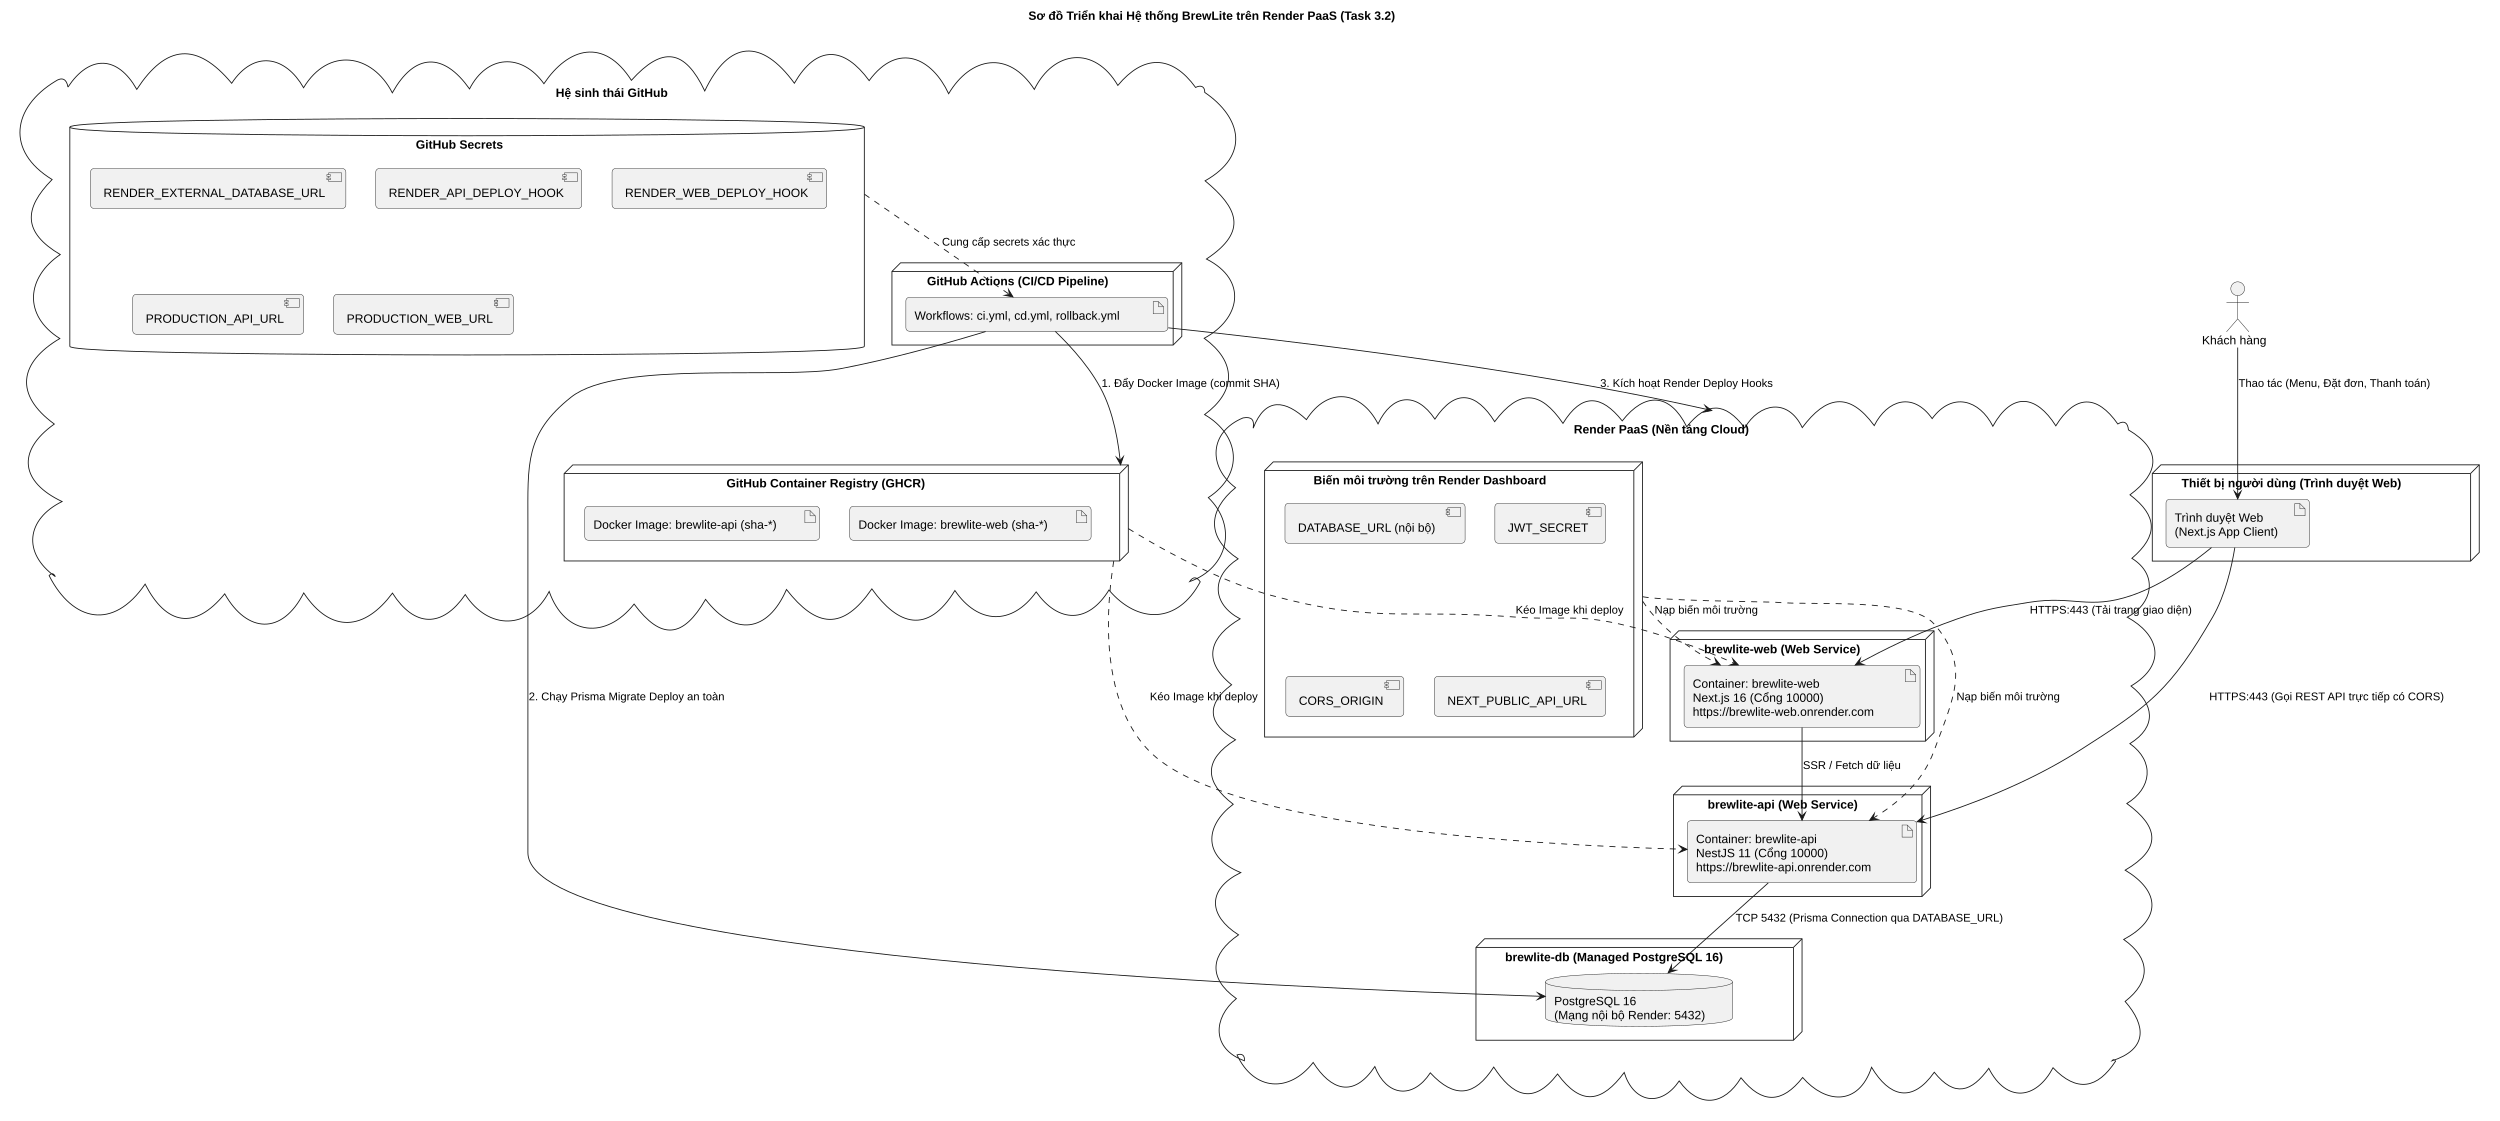
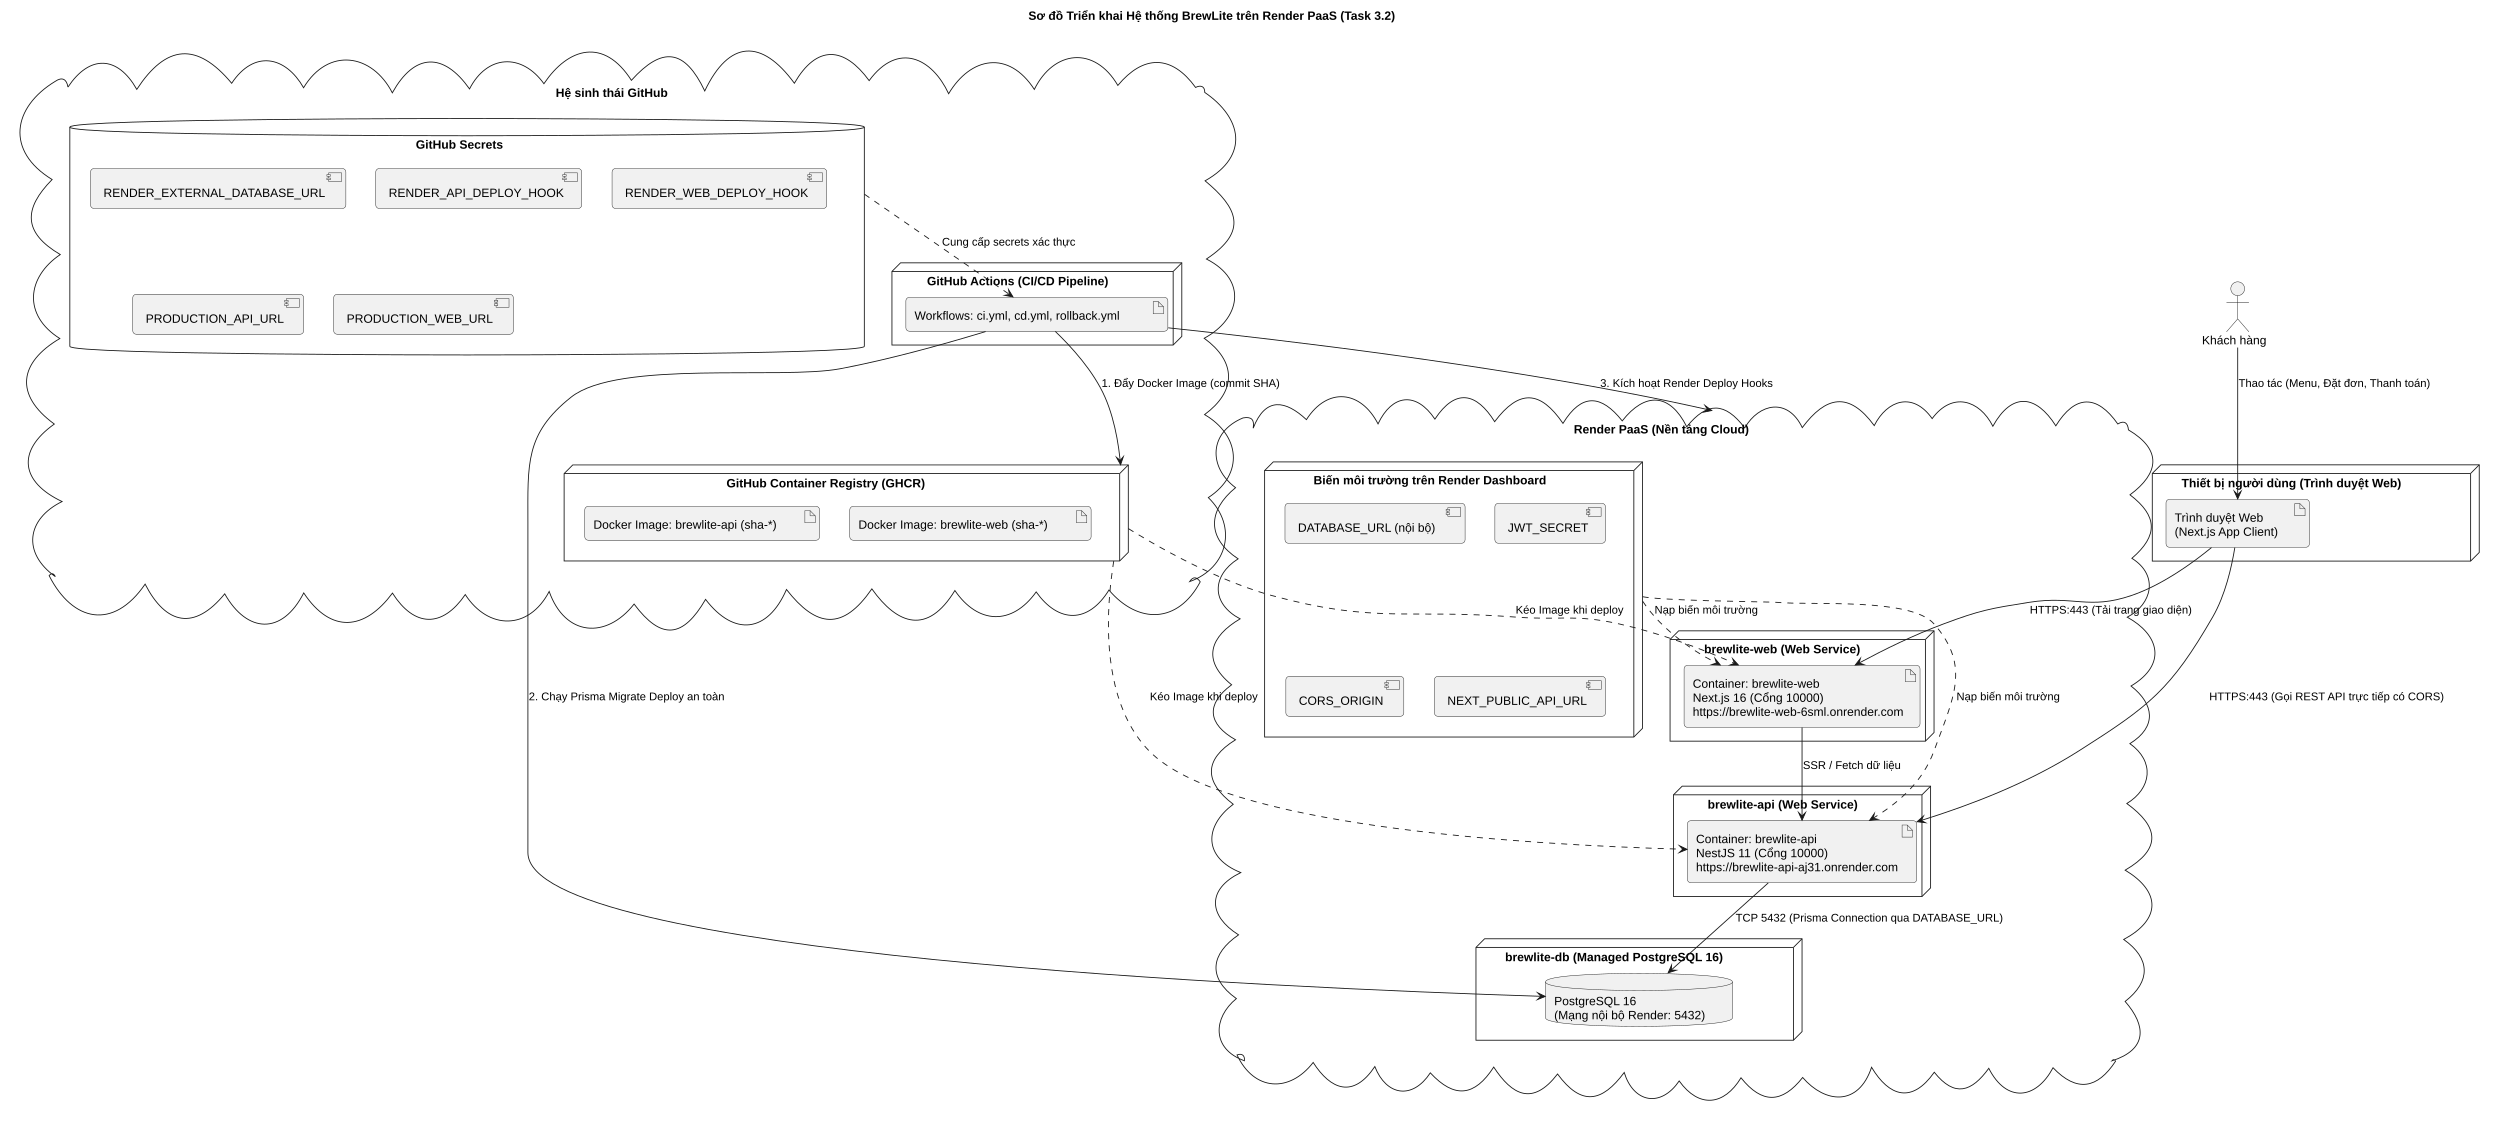
<svg xmlns="http://www.w3.org/2000/svg" version="1.1" data-diagram-type="DESCRIPTION" style="width:2898px;height:1299px;background:#FFFFFF;" width="2898px" height="1299px" viewBox="0 0 2898 1299" zoomAndPan="magnify" preserveAspectRatio="none" contentStyleType="text/css">
  <defs />
  <g font-family="sans-serif" lengthAdjust="spacing">
    <g class="title" data-source-line="6">
      <text x="1192.079" y="22.995" fill="#000" font-size="14" textLength="507.78" font-weight="700" font-family="'Arial'">Sơ đồ Triển khai Hệ thống BrewLite trên Render PaaS (Task 3.2)</text>
    </g>
    <g class="cluster" data-qualified-name="clientNode" id="ent0002" data-source-line="10">
      <polygon points="2494.938,548.812,2504.938,538.812,2873.938,538.812,2873.938,640.402,2863.938,650.402,2494.938,650.402,2494.938,548.812" fill="none" style="stroke:#181818;stroke-width:1;stroke-linejoin:miter;stroke-miterlimit:10;" />
      <line x1="2863.938" y1="548.812" x2="2873.938" y2="538.812" style="stroke:#181818;stroke-width:1;" />
      <line x1="2494.938" y1="548.812" x2="2863.938" y2="548.812" style="stroke:#181818;stroke-width:1;" />
      <line x1="2863.938" y1="548.812" x2="2863.938" y2="650.402" style="stroke:#181818;stroke-width:1;" />
      <text x="2528.858" y="564.807" fill="#000" font-size="14" textLength="303.16" font-weight="700" font-family="'Arial'">Thiết bị người dùng (Trình duyệt Web)</text>
    </g>
    <g class="cluster" data-qualified-name="githubCloud" id="ent0004" data-source-line="14">
      <path d="M78.762,100.977 C103.706,63.346 136.157,64.029 158.566,103.598 C192.555,51.655 228.129,48.128 268.564,96.531 C294.382,57.627 330.768,64.644 351.901,101.673 C380.65,54.198 431.378,62.072 454.778,107.59 C480.595,61.307 513.964,60.259 544.282,103.068 C564.709,63.231 604.781,61.224 630.505,97.03 C658.838,54.861 700.038,43.297 731.916,93.123 C767.978,53.172 793.709,56.741 816.956,105.42 C845.304,46.006 882.89,44.676 920.818,96.473 C946.913,51.509 978.473,53.71 1007.516,93.455 C1041.09,47.83 1080.403,67.221 1099.669,108.608 C1125.15,65.922 1169.074,57.539 1198.991,103.647 C1221.591,57.929 1268.812,52.872 1295.806,99.017 C1325.515,63.277 1358.153,63.123 1385.938,101.362 C1391.522,98.498 1396.636,99.633 1396.563,107.15 C1439.144,136.275 1449.293,180.137 1396.946,209.615 C1434.298,240.622 1447.646,267.77 1398.5,300.26 C1447.216,324.997 1437.479,369.935 1395.902,392.12 C1433.215,419.233 1433.642,453.129 1396.345,480.616 C1437.143,504.395 1442.804,549.291 1400.69,576.815 C1434.929,610.101 1423.366,658.527 1378.938,674.252 C1383.193,667.913 1387.263,668.65 1391.322,674.452 C1365.449,723.055 1319.315,723.717 1285.491,683.977 C1261.435,722.954 1227.14,722.69 1201.131,686.158 C1172.965,725.456 1133.721,723.765 1106.906,684.536 C1075.281,736.431 1040.421,724.563 1010.655,682.629 C976.764,731.702 946.252,727.612 911.677,683.355 C889.885,733.466 851.112,738.277 817.898,694.8 C791.84,739.626 766.827,742.793 735.045,700.227 C702.742,741.27 655.089,737.88 636.604,685.644 C613.073,730.844 566.073,730.494 539.349,689.236 C512.536,728.368 480.184,727.144 454.947,687.546 C422.961,730.604 383.891,735.144 352.091,687.336 C327.08,736.376 286.582,734.438 260.492,688.375 C225.302,731.439 192.415,724.234 168.221,677.123 C131.36,730.968 84.256,720.99 56.938,667.252 C59.961,663.723 62.324,664.709 64.131,668.453 C25.527,640.94 30.759,601.727 71.96,581.39 C24.395,558.901 18.514,523.271 62.954,491.558 C16.375,457.543 21.972,420.367 69.348,392.411 C26.463,365.466 30.735,321.591 69.85,295.069 C26.436,269.499 27.094,241.995 60.424,208.106 C6,174.905 14.561,124.356 63.938,94.362 C71.997,88.802 77.347,91.65 78.762,100.977" style="stroke:#181818;stroke-width:1;" fill="none" />
      <text x="644.192" y="112.357" fill="#000" font-size="14" textLength="154.492" font-weight="700" font-family="'Arial'">Hệ sinh thái GitHub</text>
    </g>
    <g class="cluster" data-qualified-name="githubCloud.ghaNode" id="ent0005" data-source-line="15">
      <polygon points="1033.938,314.662,1043.938,304.662,1369.938,304.662,1369.938,389.952,1359.938,399.952,1033.938,399.952,1033.938,314.662" fill="none" style="stroke:#181818;stroke-width:1;stroke-linejoin:miter;stroke-miterlimit:10;" />
      <line x1="1359.938" y1="314.662" x2="1369.938" y2="304.662" style="stroke:#181818;stroke-width:1;" />
      <line x1="1033.938" y1="314.662" x2="1359.938" y2="314.662" style="stroke:#181818;stroke-width:1;" />
      <line x1="1359.938" y1="314.662" x2="1359.938" y2="399.952" style="stroke:#181818;stroke-width:1;" />
      <text x="1074.55" y="330.657" fill="#000" font-size="14" textLength="246.777" font-weight="700" font-family="'Arial'">GitHub Actions (CI/CD Pipeline)</text>
    </g>
    <g class="cluster" data-qualified-name="githubCloud.ghcrNode" id="ent0007" data-source-line="18">
      <polygon points="653.938,548.952,663.938,538.952,1307.938,538.952,1307.938,640.252,1297.938,650.252,653.938,650.252,653.938,548.952" fill="none" style="stroke:#181818;stroke-width:1;stroke-linejoin:miter;stroke-miterlimit:10;" />
      <line x1="1297.938" y1="548.952" x2="1307.938" y2="538.952" style="stroke:#181818;stroke-width:1;" />
      <line x1="653.938" y1="548.952" x2="1297.938" y2="548.952" style="stroke:#181818;stroke-width:1;" />
      <line x1="1297.938" y1="548.952" x2="1297.938" y2="650.252" style="stroke:#181818;stroke-width:1;" />
      <text x="842.096" y="564.947" fill="#000" font-size="14" textLength="269.685" font-weight="700" font-family="'Arial'">GitHub Container Registry (GHCR)</text>
    </g>
    <g class="cluster" data-qualified-name="githubCloud.ghSecrets" id="ent0010" data-source-line="22">
      <path d="M80.938,147.362 C80.938,137.362 541.438,137.362 541.438,137.362 C541.438,137.362 1001.938,137.362 1001.938,147.362 L1001.938,401.452 C1001.938,411.452 541.438,411.452 541.438,411.452 C541.438,411.452 80.938,411.452 80.938,401.452 L80.938,147.362" style="stroke:#181818;stroke-width:1;" fill="none" />
      <path d="M80.938,147.362 C80.938,157.362 541.438,157.362 541.438,157.362 C541.438,157.362 1001.938,157.362 1001.938,147.362" style="stroke:#181818;stroke-width:1;" fill="none" />
      <text x="482.007" y="172.357" fill="#000" font-size="14" textLength="118.863" font-weight="700" font-family="'Arial'">GitHub Secrets</text>
    </g>
    <g class="cluster" data-qualified-name="renderPaaS" id="ent0016" data-source-line="31">
      <path d="M1452.667,496.418 C1467.022,459.306 1490.441,464.138 1514.401,486.44 C1538.984,448.102 1577.391,452.524 1597.414,491.346 C1613.681,456.983 1641.48,453.326 1663.342,485.829 C1687.371,449.53 1711.572,455.214 1732.612,488.792 C1760.934,451.099 1785.367,452.197 1811.792,490.763 C1833.467,455.498 1856.059,457.161 1880.49,487.894 C1906.871,454.286 1935.576,455.2 1955.284,494.718 C1979.104,465.138 1999.813,466.062 2022.474,496.024 C2039.129,467.551 2072.195,460.43 2089.2,495.658 C2116.549,459.137 2143.136,453.217 2172.621,493.334 C2187.686,463.733 2217.308,453.601 2239.762,485.232 C2263.099,453.693 2294.594,463.46 2310.122,494.072 C2332.444,453.918 2360.304,457.694 2383.11,493.608 C2405.437,457.581 2430.486,456.694 2454.938,491.452 C2462.661,486.844 2466.566,490.352 2467.302,498.321 C2506.614,521.652 2502.851,548.532 2469.092,573.601 C2501.167,598.132 2502.076,620.803 2471.279,647.202 C2502.698,666.843 2494.781,700.493 2465.944,715.422 C2503.353,736.077 2512.096,770.271 2470.281,795.231 C2497.037,816.094 2500.82,842.288 2468.985,862.014 C2497.949,882.663 2494.365,913.766 2465.425,931.447 C2502.43,958.432 2506.318,983.673 2463.519,1008.689 C2505.058,1033.799 2505.272,1065.733 2461.807,1089.032 C2492.875,1111.074 2493.589,1137.421 2463.45,1160.863 C2488.163,1189.147 2489.563,1216.467 2447.938,1229.832 C2449.515,1228.011 2451.086,1227.62 2452.378,1230.124 C2431.27,1262.292 2407.392,1266.533 2379.882,1237.738 C2360.106,1274.888 2325.866,1278.699 2305.392,1238.409 C2285.633,1265.582 2266.064,1272.783 2242.208,1242.951 C2216.227,1279.814 2189.889,1271.215 2169.514,1237.201 C2154.426,1282.643 2115.954,1279.426 2089.633,1249.034 C2065.614,1279.547 2042.494,1279.785 2018.17,1249.393 C1998.437,1281.817 1969.553,1285.032 1946.516,1253.07 C1925.276,1284.207 1893.746,1278.719 1882.783,1243.238 C1856.861,1278.153 1833.081,1282.432 1805.508,1245.002 C1776.6,1282.571 1752.819,1269.488 1731.534,1236.957 C1709.376,1271.197 1686.052,1273.856 1658.021,1243.658 C1637.279,1275.204 1607.037,1270.393 1593.706,1236.388 C1568.679,1273.681 1542.624,1263.385 1522.219,1231.605 C1494.723,1267.141 1453.711,1265.01 1433.938,1222.832 C1439.856,1220.799 1443.12,1223.478 1442.555,1229.644 C1404.146,1215.898 1406.059,1179.821 1433.195,1157.564 C1399.133,1133.323 1403.631,1105.666 1435.727,1083.693 C1400.749,1061.586 1398.519,1030.939 1438.289,1011.485 C1394.983,994.228 1395.347,958.093 1429.55,932.284 C1395.958,906.618 1394.826,880.697 1432.205,857.553 C1400.222,839.44 1397.206,816.351 1427.683,793.808 C1391.968,764.842 1403.483,737.385 1437.511,717.388 C1404.053,699.755 1404.165,667.577 1435.208,647.809 C1398.66,623.692 1399.83,591.885 1432.256,565.3 C1400.175,541.294 1401.521,500.78 1440.938,484.452 C1450.997,482.634 1454.345,486.732 1452.667,496.418" style="stroke:#181818;stroke-width:1;" fill="none" />
      <text x="1824.348" y="502.447" fill="#000" font-size="14" textLength="240.181" font-weight="700" font-family="'Arial'">Render PaaS (Nền tảng Cloud)</text>
    </g>
    <g class="cluster" data-qualified-name="renderPaaS.renderEnv" id="ent0017" data-source-line="32">
      <polygon points="1465.938,545.452,1475.938,535.452,1903.938,535.452,1903.938,844.352,1893.938,854.352,1465.938,854.352,1465.938,545.452" fill="none" style="stroke:#181818;stroke-width:1;stroke-linejoin:miter;stroke-miterlimit:10;" />
      <line x1="1893.938" y1="545.452" x2="1903.938" y2="535.452" style="stroke:#181818;stroke-width:1;" />
      <line x1="1465.938" y1="545.452" x2="1893.938" y2="545.452" style="stroke:#181818;stroke-width:1;" />
      <line x1="1893.938" y1="545.452" x2="1893.938" y2="854.352" style="stroke:#181818;stroke-width:1;" />
      <text x="1522.649" y="561.447" fill="#000" font-size="14" textLength="316.579" font-weight="700" font-family="'Arial'">Biến môi trường trên Render Dashboard</text>
    </g>
    <g class="cluster" data-qualified-name="renderPaaS.webService" id="ent0022" data-source-line="39">
      <polygon points="1935.938,741.252,1945.938,731.252,2241.938,731.252,2241.938,849.142,2231.938,859.142,1935.938,859.142,1935.938,741.252" fill="none" style="stroke:#181818;stroke-width:1;stroke-linejoin:miter;stroke-miterlimit:10;" />
      <line x1="2231.938" y1="741.252" x2="2241.938" y2="731.252" style="stroke:#181818;stroke-width:1;" />
      <line x1="1935.938" y1="741.252" x2="2231.938" y2="741.252" style="stroke:#181818;stroke-width:1;" />
      <line x1="2231.938" y1="741.252" x2="2231.938" y2="859.142" style="stroke:#181818;stroke-width:1;" />
      <text x="1975.386" y="757.247" fill="#000" font-size="14" textLength="219.105" font-weight="700" font-family="'Arial'">brewlite-web (Web Service)</text>
    </g>
    <g class="cluster" data-qualified-name="renderPaaS.apiService" id="ent0024" data-source-line="43">
      <polygon points="1939.938,921.352,1949.938,911.352,2237.938,911.352,2237.938,1029.242,2227.938,1039.242,1939.938,1039.242,1939.938,921.352" fill="none" style="stroke:#181818;stroke-width:1;stroke-linejoin:miter;stroke-miterlimit:10;" />
      <line x1="2227.938" y1="921.352" x2="2237.938" y2="911.352" style="stroke:#181818;stroke-width:1;" />
      <line x1="1939.938" y1="921.352" x2="2227.938" y2="921.352" style="stroke:#181818;stroke-width:1;" />
      <line x1="2227.938" y1="921.352" x2="2227.938" y2="1039.242" style="stroke:#181818;stroke-width:1;" />
      <text x="1979.477" y="937.347" fill="#000" font-size="14" textLength="210.923" font-weight="700" font-family="'Arial'">brewlite-api (Web Service)</text>
    </g>
    <g class="cluster" data-qualified-name="renderPaaS.dbNode" id="ent0026" data-source-line="47">
      <polygon points="1710.938,1098.242,1720.938,1088.242,2088.938,1088.242,2088.938,1195.832,2078.938,1205.832,1710.938,1205.832,1710.938,1098.242" fill="none" style="stroke:#181818;stroke-width:1;stroke-linejoin:miter;stroke-miterlimit:10;" />
      <line x1="2078.938" y1="1098.242" x2="2088.938" y2="1088.242" style="stroke:#181818;stroke-width:1;" />
      <line x1="1710.938" y1="1098.242" x2="2078.938" y2="1098.242" style="stroke:#181818;stroke-width:1;" />
      <line x1="2078.938" y1="1098.242" x2="2078.938" y2="1205.832" style="stroke:#181818;stroke-width:1;" />
      <text x="1744.71" y="1114.237" fill="#000" font-size="14" textLength="302.456" font-weight="700" font-family="'Arial'">brewlite-db (Managed PostgreSQL 16)</text>
    </g>
    <g class="entity" data-qualified-name="clientNode.clientApp" id="ent0003" data-source-line="11">
      <rect x="2510.838" y="578.812" width="166.199" height="55.594" fill="#F1F1F1" style="stroke:#181818;stroke-width:0.5;" rx="4" ry="4" />
      <polygon points="2660.038,583.812,2660.038,597.812,2672.038,597.812,2672.038,589.812,2666.038,583.812,2660.038,583.812" fill="#F1F1F1" style="stroke:#181818;stroke-width:0.5;stroke-linejoin:miter;stroke-miterlimit:10;" />
      <line x1="2666.038" y1="583.812" x2="2666.038" y2="589.812" style="stroke:#181818;stroke-width:0.5;" />
      <line x1="2672.038" y1="589.812" x2="2666.038" y2="589.812" style="stroke:#181818;stroke-width:0.5;" />
      <text x="2520.838" y="604.807" fill="#000" font-size="14" textLength="116.334" font-family="'Arial'">Trình duyệt Web</text>
      <text x="2520.838" y="621.104" fill="#000" font-size="14" textLength="136.199" font-family="'Arial'">(Next.js App Client)</text>
    </g>
    <g class="entity" data-qualified-name="githubCloud.ghaNode.ghaWorkflows" id="ent0006" data-source-line="16">
      <rect x="1050.088" y="344.662" width="303.697" height="39.297" fill="#F1F1F1" style="stroke:#181818;stroke-width:0.5;" rx="4" ry="4" />
      <polygon points="1336.786,349.662,1336.786,363.662,1348.786,363.662,1348.786,355.662,1342.786,349.662,1336.786,349.662" fill="#F1F1F1" style="stroke:#181818;stroke-width:0.5;stroke-linejoin:miter;stroke-miterlimit:10;" />
      <line x1="1342.786" y1="349.662" x2="1342.786" y2="355.662" style="stroke:#181818;stroke-width:0.5;" />
      <line x1="1348.786" y1="355.662" x2="1342.786" y2="355.662" style="stroke:#181818;stroke-width:0.5;" />
      <text x="1060.088" y="370.657" fill="#000" font-size="14" textLength="273.697" font-family="'Arial'">Workflows: ci.yml, cd.yml, rollback.yml</text>
    </g>
    <g class="entity" data-qualified-name="githubCloud.ghcrNode.imgApi" id="ent0008" data-source-line="19">
      <rect x="677.868" y="586.952" width="272.149" height="39.297" fill="#F1F1F1" style="stroke:#181818;stroke-width:0.5;" rx="4" ry="4" />
      <polygon points="933.018,591.952,933.018,605.952,945.018,605.952,945.018,597.952,939.018,591.952,933.018,591.952" fill="#F1F1F1" style="stroke:#181818;stroke-width:0.5;stroke-linejoin:miter;stroke-miterlimit:10;" />
      <line x1="939.018" y1="591.952" x2="939.018" y2="597.952" style="stroke:#181818;stroke-width:0.5;" />
      <line x1="945.018" y1="597.952" x2="939.018" y2="597.952" style="stroke:#181818;stroke-width:0.5;" />
      <text x="687.868" y="612.947" fill="#000" font-size="14" textLength="242.149" font-family="'Arial'">Docker Image: brewlite-api (sha-*)</text>
    </g>
    <g class="entity" data-qualified-name="githubCloud.ghcrNode.imgWeb" id="ent0009" data-source-line="20">
      <rect x="985.068" y="586.952" width="279.744" height="39.297" fill="#F1F1F1" style="stroke:#181818;stroke-width:0.5;" rx="4" ry="4" />
      <polygon points="1247.813,591.952,1247.813,605.952,1259.813,605.952,1259.813,597.952,1253.813,591.952,1247.813,591.952" fill="#F1F1F1" style="stroke:#181818;stroke-width:0.5;stroke-linejoin:miter;stroke-miterlimit:10;" />
      <line x1="1253.813" y1="591.952" x2="1253.813" y2="597.952" style="stroke:#181818;stroke-width:0.5;" />
      <line x1="1259.813" y1="597.952" x2="1253.813" y2="597.952" style="stroke:#181818;stroke-width:0.5;" />
      <text x="995.068" y="612.947" fill="#000" font-size="14" textLength="249.744" font-family="'Arial'">Docker Image: brewlite-web (sha-*)</text>
    </g>
    <g class="entity" data-qualified-name="githubCloud.ghSecrets.RENDER_EXTERNAL_DATABASE_URL" id="ent0011" data-source-line="23">
      <rect x="104.948" y="195.362" width="295.985" height="46.297" fill="#F1F1F1" style="stroke:#181818;stroke-width:0.5;" rx="4" ry="4" />
      <rect x="380.934" y="200.362" width="15" height="10" fill="#F1F1F1" style="stroke:#181818;stroke-width:0.5;" />
      <rect x="378.934" y="202.362" width="4" height="2" fill="#F1F1F1" style="stroke:#181818;stroke-width:0.5;" />
      <rect x="378.934" y="206.362" width="4" height="2" fill="#F1F1F1" style="stroke:#181818;stroke-width:0.5;" />
      <text x="119.948" y="228.357" fill="#000" font-size="14" textLength="255.985" font-family="'Arial'">RENDER_EXTERNAL_DATABASE_URL</text>
    </g>
    <g class="entity" data-qualified-name="githubCloud.ghSecrets.RENDER_API_DEPLOY_HOOK" id="ent0012" data-source-line="24">
      <rect x="435.568" y="195.362" width="238.734" height="46.297" fill="#F1F1F1" style="stroke:#181818;stroke-width:0.5;" rx="4" ry="4" />
      <rect x="654.303" y="200.362" width="15" height="10" fill="#F1F1F1" style="stroke:#181818;stroke-width:0.5;" />
      <rect x="652.303" y="202.362" width="4" height="2" fill="#F1F1F1" style="stroke:#181818;stroke-width:0.5;" />
      <rect x="652.303" y="206.362" width="4" height="2" fill="#F1F1F1" style="stroke:#181818;stroke-width:0.5;" />
      <text x="450.568" y="228.357" fill="#000" font-size="14" textLength="198.734" font-family="'Arial'">RENDER_API_DEPLOY_HOOK</text>
    </g>
    <g class="entity" data-qualified-name="githubCloud.ghSecrets.RENDER_WEB_DEPLOY_HOOK" id="ent0013" data-source-line="25">
      <rect x="709.498" y="195.362" width="248.879" height="46.297" fill="#F1F1F1" style="stroke:#181818;stroke-width:0.5;" rx="4" ry="4" />
      <rect x="938.377" y="200.362" width="15" height="10" fill="#F1F1F1" style="stroke:#181818;stroke-width:0.5;" />
      <rect x="936.377" y="202.362" width="4" height="2" fill="#F1F1F1" style="stroke:#181818;stroke-width:0.5;" />
      <rect x="936.377" y="206.362" width="4" height="2" fill="#F1F1F1" style="stroke:#181818;stroke-width:0.5;" />
      <text x="724.498" y="228.357" fill="#000" font-size="14" textLength="208.879" font-family="'Arial'">RENDER_WEB_DEPLOY_HOOK</text>
    </g>
    <g class="entity" data-qualified-name="githubCloud.ghSecrets.PRODUCTION_API_URL" id="ent0014" data-source-line="26">
      <rect x="153.898" y="341.162" width="198.088" height="46.297" fill="#F1F1F1" style="stroke:#181818;stroke-width:0.5;" rx="4" ry="4" />
      <rect x="331.986" y="346.162" width="15" height="10" fill="#F1F1F1" style="stroke:#181818;stroke-width:0.5;" />
      <rect x="329.986" y="348.162" width="4" height="2" fill="#F1F1F1" style="stroke:#181818;stroke-width:0.5;" />
      <rect x="329.986" y="352.162" width="4" height="2" fill="#F1F1F1" style="stroke:#181818;stroke-width:0.5;" />
      <text x="168.898" y="374.157" fill="#000" font-size="14" textLength="158.088" font-family="'Arial'">PRODUCTION_API_URL</text>
    </g>
    <g class="entity" data-qualified-name="githubCloud.ghSecrets.PRODUCTION_WEB_URL" id="ent0015" data-source-line="27">
      <rect x="386.818" y="341.162" width="208.232" height="46.297" fill="#F1F1F1" style="stroke:#181818;stroke-width:0.5;" rx="4" ry="4" />
      <rect x="575.051" y="346.162" width="15" height="10" fill="#F1F1F1" style="stroke:#181818;stroke-width:0.5;" />
      <rect x="573.051" y="348.162" width="4" height="2" fill="#F1F1F1" style="stroke:#181818;stroke-width:0.5;" />
      <rect x="573.051" y="352.162" width="4" height="2" fill="#F1F1F1" style="stroke:#181818;stroke-width:0.5;" />
      <text x="401.818" y="374.157" fill="#000" font-size="14" textLength="168.232" font-family="'Arial'">PRODUCTION_WEB_URL</text>
    </g>
    <g class="entity" data-qualified-name="renderPaaS.renderEnv.DATABASE_URL .n.i b.." id="ent0018" data-source-line="33">
      <rect x="1489.548" y="583.452" width="208.779" height="46.297" fill="#F1F1F1" style="stroke:#181818;stroke-width:0.5;" rx="4" ry="4" />
      <rect x="1678.328" y="588.452" width="15" height="10" fill="#F1F1F1" style="stroke:#181818;stroke-width:0.5;" />
      <rect x="1676.328" y="590.452" width="4" height="2" fill="#F1F1F1" style="stroke:#181818;stroke-width:0.5;" />
      <rect x="1676.328" y="594.452" width="4" height="2" fill="#F1F1F1" style="stroke:#181818;stroke-width:0.5;" />
      <text x="1504.548" y="616.447" fill="#000" font-size="14" textLength="168.779" font-family="'Arial'">DATABASE_URL (nội bộ)</text>
    </g>
    <g class="entity" data-qualified-name="renderPaaS.renderEnv.JWT_SECRET" id="ent0019" data-source-line="34">
      <rect x="1732.858" y="583.452" width="128.156" height="46.297" fill="#F1F1F1" style="stroke:#181818;stroke-width:0.5;" rx="4" ry="4" />
      <rect x="1841.015" y="588.452" width="15" height="10" fill="#F1F1F1" style="stroke:#181818;stroke-width:0.5;" />
      <rect x="1839.015" y="590.452" width="4" height="2" fill="#F1F1F1" style="stroke:#181818;stroke-width:0.5;" />
      <rect x="1839.015" y="594.452" width="4" height="2" fill="#F1F1F1" style="stroke:#181818;stroke-width:0.5;" />
      <text x="1747.858" y="616.447" fill="#000" font-size="14" textLength="88.156" font-family="'Arial'">JWT_SECRET</text>
    </g>
    <g class="entity" data-qualified-name="renderPaaS.renderEnv.CORS_ORIGIN" id="ent0020" data-source-line="35">
      <rect x="1490.568" y="784.052" width="136.735" height="46.297" fill="#F1F1F1" style="stroke:#181818;stroke-width:0.5;" rx="4" ry="4" />
      <rect x="1607.304" y="789.052" width="15" height="10" fill="#F1F1F1" style="stroke:#181818;stroke-width:0.5;" />
      <rect x="1605.304" y="791.052" width="4" height="2" fill="#F1F1F1" style="stroke:#181818;stroke-width:0.5;" />
      <rect x="1605.304" y="795.052" width="4" height="2" fill="#F1F1F1" style="stroke:#181818;stroke-width:0.5;" />
      <text x="1505.568" y="817.047" fill="#000" font-size="14" textLength="96.735" font-family="'Arial'">CORS_ORIGIN</text>
    </g>
    <g class="entity" data-qualified-name="renderPaaS.renderEnv.NEXT_PUBLIC_API_URL" id="ent0021" data-source-line="36">
      <rect x="1662.748" y="784.052" width="198.382" height="46.297" fill="#F1F1F1" style="stroke:#181818;stroke-width:0.5;" rx="4" ry="4" />
      <rect x="1841.13" y="789.052" width="15" height="10" fill="#F1F1F1" style="stroke:#181818;stroke-width:0.5;" />
      <rect x="1839.13" y="791.052" width="4" height="2" fill="#F1F1F1" style="stroke:#181818;stroke-width:0.5;" />
      <rect x="1839.13" y="795.052" width="4" height="2" fill="#F1F1F1" style="stroke:#181818;stroke-width:0.5;" />
      <text x="1677.748" y="817.047" fill="#000" font-size="14" textLength="158.382" font-family="'Arial'">NEXT_PUBLIC_API_URL</text>
    </g>
    <g class="entity" data-qualified-name="renderPaaS.webService.webContainer" id="ent0023" data-source-line="40">
      <rect x="1952.188" y="771.252" width="273.51" height="71.891" fill="#F1F1F1" style="stroke:#181818;stroke-width:0.5;" rx="4" ry="4" />
      <polygon points="2208.698,776.252,2208.698,790.252,2220.698,790.252,2220.698,782.252,2214.698,776.252,2208.698,776.252" fill="#F1F1F1" style="stroke:#181818;stroke-width:0.5;stroke-linejoin:miter;stroke-miterlimit:10;" />
      <line x1="2214.698" y1="776.252" x2="2214.698" y2="782.252" style="stroke:#181818;stroke-width:0.5;" />
      <line x1="2220.698" y1="782.252" x2="2214.698" y2="782.252" style="stroke:#181818;stroke-width:0.5;" />
      <text x="1962.188" y="797.247" fill="#000" font-size="14" textLength="168.171" font-family="'Arial'">Container: brewlite-web</text>
      <text x="1962.188" y="813.544" fill="#000" font-size="14" textLength="171.22" font-family="'Arial'">Next.js 16 (Cổng 10000)</text>
-       <text x="1962.188" y="829.841" fill="#000" font-size="14" textLength="243.51" font-family="'Arial'">https://brewlite-web.onrender.com</text>
+       <text x="1962.188" y="829.841" fill="#000" font-size="14" textLength="243.51" font-family="'Arial'">https://brewlite-web-6sml.onrender.com</text>
    </g>
    <g class="entity" data-qualified-name="renderPaaS.apiService.apiContainer" id="ent0025" data-source-line="44">
      <rect x="1955.978" y="951.352" width="265.915" height="71.891" fill="#F1F1F1" style="stroke:#181818;stroke-width:0.5;" rx="4" ry="4" />
      <polygon points="2204.893,956.352,2204.893,970.352,2216.893,970.352,2216.893,962.352,2210.893,956.352,2204.893,956.352" fill="#F1F1F1" style="stroke:#181818;stroke-width:0.5;stroke-linejoin:miter;stroke-miterlimit:10;" />
      <line x1="2210.893" y1="956.352" x2="2210.893" y2="962.352" style="stroke:#181818;stroke-width:0.5;" />
      <line x1="2216.893" y1="962.352" x2="2210.893" y2="962.352" style="stroke:#181818;stroke-width:0.5;" />
      <text x="1965.978" y="977.347" fill="#000" font-size="14" textLength="160.576" font-family="'Arial'">Container: brewlite-api</text>
      <text x="1965.978" y="993.644" fill="#000" font-size="14" textLength="167.61" font-family="'Arial'">NestJS 11 (Cổng 10000)</text>
-       <text x="1965.978" y="1009.941" fill="#000" font-size="14" textLength="235.915" font-family="'Arial'">https://brewlite-api.onrender.com</text>
+       <text x="1965.978" y="1009.941" fill="#000" font-size="14" textLength="235.915" font-family="'Arial'">https://brewlite-api-aj31.onrender.com</text>
    </g>
    <g class="entity" data-qualified-name="renderPaaS.dbNode.postgresDb" id="ent0027" data-source-line="48">
      <path d="M1791.568,1138.242 C1791.568,1128.242 1899.938,1128.242 1899.938,1128.242 C1899.938,1128.242 2008.307,1128.242 2008.307,1138.242 L2008.307,1179.835 C2008.307,1189.835 1899.938,1189.835 1899.938,1189.835 C1899.938,1189.835 1791.568,1189.835 1791.568,1179.835 L1791.568,1138.242" style="stroke:#181818;stroke-width:0.5;" fill="#F1F1F1" />
      <path d="M1791.568,1138.242 C1791.568,1148.242 1899.938,1148.242 1899.938,1148.242 C1899.938,1148.242 2008.307,1148.242 2008.307,1138.242" style="stroke:#181818;stroke-width:0.5;" fill="none" />
      <text x="1801.568" y="1165.237" fill="#000" font-size="14" textLength="103.018" font-family="'Arial'">PostgreSQL 16</text>
      <text x="1801.568" y="1181.534" fill="#000" font-size="14" textLength="196.738" font-family="'Arial'">(Mạng nội bộ Render: 5432)</text>
    </g>
    <g class="entity" data-qualified-name="user" id="ent0001" data-source-line="8">
      <ellipse cx="2593.941" cy="334.662" rx="8" ry="8" fill="#F1F1F1" style="stroke:#181818;stroke-width:0.5;" />
      <path d="M2593.941,342.662 L2593.941,369.662 M2580.941,350.662 L2606.941,350.662 M2593.941,369.662 L2580.941,384.662 M2593.941,369.662 L2606.941,384.662" style="stroke:#181818;stroke-width:0.5;" fill="none" />
      <text x="2552.508" y="399.157" fill="#000" font-size="14" textLength="82.865" font-family="'Arial'">Khách hàng</text>
    </g>
    <g class="link" data-entity-1="ent0001" data-entity-2="ent0003" id="lnk28" data-source-line="53" data-link-type="dependency">
      <path d="M2593.938,402.852 C2593.938,451.562 2593.938,530.372 2593.938,573.392" style="stroke:#181818;stroke-width:1;" fill="none" id="user-to-clientApp" />
      <polygon points="2593.938,578.392,2597.938,569.392,2593.938,573.392,2589.938,569.392,2593.938,578.392" fill="#181818" style="stroke:#181818;stroke-width:1;stroke-linejoin:miter;stroke-miterlimit:10;" />
      <text x="2594.938" y="448.519" fill="#000" font-size="13" textLength="248.669" font-family="'Arial'">Thao tác (Menu, Đặt đơn, Thanh toán)</text>
    </g>
    <g class="link" data-entity-1="ent0003" data-entity-2="ent0023" id="lnk29" data-source-line="54" data-link-type="dependency">
      <path d="M2563.548,634.742 C2540.048,653.962 2505.748,678.352 2470.938,690.252 C2420.778,707.402 2404.288,689.952 2351.938,698.252 C2307.118,705.362 2295.448,707.362 2252.938,723.252 C2217.968,736.332 2185.114,752.407 2154.964,768.587" style="stroke:#181818;stroke-width:1;" fill="none" id="clientApp-to-webContainer" />
      <polygon points="2150.558,770.952,2160.38,770.22,2154.964,768.587,2156.597,763.171,2150.558,770.952" fill="#181818" style="stroke:#181818;stroke-width:1;stroke-linejoin:miter;stroke-miterlimit:10;" />
      <text x="2352.938" y="711.319" fill="#000" font-size="13" textLength="207.917" font-family="'Arial'">HTTPS:443 (Tải trang giao diện)</text>
    </g>
    <g class="link" data-entity-1="ent0003" data-entity-2="ent0025" id="lnk30" data-source-line="55" data-link-type="dependency">
      <path d="M2590.608,634.762 C2586.928,657.482 2579.468,690.122 2564.938,715.252 C2516.168,799.622 2492.188,818.072 2409.938,870.352 C2352.678,906.742 2287.202,932.283 2227.032,951.053" style="stroke:#181818;stroke-width:1;" fill="none" id="clientApp-to-apiContainer" />
      <polygon points="2222.258,952.542,2232.041,953.68,2227.032,951.053,2229.659,946.043,2222.258,952.542" fill="#181818" style="stroke:#181818;stroke-width:1;stroke-linejoin:miter;stroke-miterlimit:10;" />
      <text x="2560.938" y="811.769" fill="#000" font-size="13" textLength="288.139" font-family="'Arial'">HTTPS:443 (Gọi REST API trực tiếp có CORS)</text>
    </g>
    <g class="link" data-entity-1="ent0023" data-entity-2="ent0025" id="lnk31" data-source-line="56" data-link-type="dependency">
      <path d="M2088.938,843.382 C2088.938,874.502 2088.938,914.682 2088.938,945.872" style="stroke:#181818;stroke-width:1;" fill="none" id="webContainer-to-apiContainer" />
      <polygon points="2088.938,950.872,2092.938,941.872,2088.938,945.872,2084.938,941.872,2088.938,950.872" fill="#181818" style="stroke:#181818;stroke-width:1;stroke-linejoin:miter;stroke-miterlimit:10;" />
      <text x="2089.938" y="891.419" fill="#000" font-size="13" textLength="122.357" font-family="'Arial'">SSR / Fetch dữ liệu</text>
    </g>
    <g class="link" data-entity-1="ent0025" data-entity-2="ent0027" id="lnk32" data-source-line="58" data-link-type="dependency">
      <path d="M2049.778,1023.462 C2015.498,1054.242 1969.948,1095.161 1937.388,1124.401" style="stroke:#181818;stroke-width:1;" fill="none" id="apiContainer-to-postgresDb" />
      <polygon points="1933.668,1127.742,1943.037,1124.704,1937.388,1124.401,1937.692,1118.752,1933.668,1127.742" fill="#181818" style="stroke:#181818;stroke-width:1;stroke-linejoin:miter;stroke-miterlimit:10;" />
      <text x="2011.938" y="1068.309" fill="#000" font-size="13" textLength="333.265" font-family="'Arial'">TCP 5432 (Prisma Connection qua DATABASE_URL)</text>
    </g>
    <g class="link" data-entity-1="ent0017" data-entity-2="ent0025" id="lnk33" data-source-line="59" data-link-type="dependency">
      <path d="M1904.132,691.695 C1904.238,691.717 1904.346,691.738 1904.456,691.759 C1904.675,691.801 1904.901,691.843 1905.135,691.885 C1906.068,692.051 1907.111,692.213 1908.256,692.37 C1912.836,692.999 1919.045,693.553 1926.346,694.043 C1940.949,695.023 1959.921,695.749 1978.975,696.303 C2017.081,697.412 2055.508,697.837 2059.938,698.252 C2100.588,702.052 2215.108,692.482 2241.938,723.252 C2284.908,772.522 2264.318,808.922 2241.938,870.352 C2229.108,905.582 2202.276,929.627 2171.436,948.447" style="stroke:#181818;stroke-width:1;stroke-dasharray:7,7;" fill="none" id="renderEnv-to-apiContainer" />
      <polygon points="2167.168,951.052,2176.935,949.778,2171.436,948.447,2172.767,942.949,2167.168,951.052" fill="#181818" style="stroke:#181818;stroke-width:1;stroke-linejoin:miter;stroke-miterlimit:10;" />
      <text x="2267.938" y="811.769" fill="#000" font-size="13" textLength="133.796" font-family="'Arial'">Nạp biến môi trường</text>
    </g>
    <g class="link" data-entity-1="ent0017" data-entity-2="ent0023" id="lnk34" data-source-line="60" data-link-type="dependency">
      <path d="M1904.109,696.878 C1905.559,699.049 1907.066,701.184 1908.627,703.281 C1911.75,707.476 1915.088,711.524 1918.607,715.428 C1925.645,723.235 1933.407,730.468 1941.623,737.152 C1958.056,750.519 1971.856,759.408 1989.751,768.598" style="stroke:#181818;stroke-width:1;stroke-dasharray:7,7;" fill="none" id="renderEnv-to-webContainer" />
      <polygon points="1994.198,770.882,1988.02,763.212,1989.751,768.598,1984.365,770.328,1994.198,770.882" fill="#181818" style="stroke:#181818;stroke-width:1;stroke-linejoin:miter;stroke-miterlimit:10;" />
      <text x="1917.938" y="711.319" fill="#000" font-size="13" textLength="133.796" font-family="'Arial'">Nạp biến môi trường</text>
    </g>
    <g class="link" data-entity-1="ent0006" data-entity-2="ent0007" id="lnk35" data-source-line="63" data-link-type="dependency">
      <path d="M1223.268,384.152 C1241.808,401.872 1267.708,430.152 1280.938,460.452 C1287.343,475.127 1291.746,491.37 1294.745,507.52 C1296.244,515.596 1297.393,523.648 1298.264,531.469 C1298.482,533.425 1298.683,535.366 1298.867,537.289 C1298.913,537.77 1298.499,533.271 1298.544,533.749" style="stroke:#181818;stroke-width:1;" fill="none" id="ghaWorkflows-to-ghcrNode" />
      <polygon points="1299.003,538.728,1302.159,529.399,1298.544,533.749,1294.193,530.134,1299.003,538.728" fill="#181818" style="stroke:#181818;stroke-width:1;stroke-linejoin:miter;stroke-miterlimit:10;" />
      <text x="1276.938" y="448.519" fill="#000" font-size="13" textLength="231.696" font-family="'Arial'">1. Đẩy Docker Image (commit SHA)</text>
    </g>
    <g class="link" data-entity-1="ent0006" data-entity-2="ent0027" id="lnk36" data-source-line="64" data-link-type="dependency">
      <path d="M1142.538,384.322 C1096.888,398.242 1031.998,416.542 973.938,427.452 C905.418,440.332 716.488,417.042 661.938,460.452 C608.548,502.942 611.938,537.372 611.938,605.602 C611.938,605.602 611.938,605.602 611.938,988.292 C611.938,1106.842 1475.721,1145.002 1786.241,1154.912" style="stroke:#181818;stroke-width:1;" fill="none" id="ghaWorkflows-to-postgresDb" />
      <polygon points="1791.238,1155.072,1782.371,1150.787,1786.241,1154.912,1782.115,1158.783,1791.238,1155.072" fill="#181818" style="stroke:#181818;stroke-width:1;stroke-linejoin:miter;stroke-miterlimit:10;" />
      <text x="612.938" y="811.769" fill="#000" font-size="13" textLength="254.839" font-family="'Arial'">2. Chạy Prisma Migrate Deploy an toàn</text>
    </g>
    <g class="link" data-entity-1="ent0006" data-entity-2="ent0016" id="lnk37" data-source-line="65" data-link-type="dependency">
      <path d="M1354.178,380.012 C1498.588,395.302 1721.228,422.352 1911.938,460.452 C1927.129,463.487 1942.524,466.705 1958.039,470.069 C1965.796,471.752 1973.584,473.471 1981.391,475.223 C1982.367,475.442 1978.466,474.562 1979.442,474.782" style="stroke:#181818;stroke-width:1;" fill="none" id="ghaWorkflows-to-renderPaaS" />
      <polygon points="1984.32,475.881,1976.419,470.001,1979.442,474.782,1974.661,477.806,1984.32,475.881" fill="#181818" style="stroke:#181818;stroke-width:1;stroke-linejoin:miter;stroke-miterlimit:10;" />
      <text x="1854.938" y="448.519" fill="#000" font-size="13" textLength="222.212" font-family="'Arial'">3. Kích hoạt Render Deploy Hooks</text>
    </g>
    <g class="link" data-entity-1="ent0007" data-entity-2="ent0023" id="lnk38" data-source-line="66" data-link-type="dependency">
      <path d="M1307.985,612.723 C1308.209,612.863 1308.439,613.006 1308.672,613.151 C1309.139,613.442 1309.623,613.742 1310.124,614.052 C1312.128,615.292 1314.403,616.686 1316.924,618.211 C1327.007,624.309 1341.039,632.501 1357.525,641.328 C1390.496,658.982 1433.283,679.177 1473.938,690.252 C1595.338,723.322 1630.488,705.552 1755.938,715.252 C1809.668,719.412 1824.338,711.522 1876.938,723.252 C1924.388,733.842 1970.597,751.399 2010.567,768.869" style="stroke:#181818;stroke-width:1;stroke-dasharray:7,7;" fill="none" id="ghcrNode-to-webContainer" />
      <polygon points="2015.148,770.872,2008.504,763.602,2010.567,768.869,2005.3,770.932,2015.148,770.872" fill="#181818" style="stroke:#181818;stroke-width:1;stroke-linejoin:miter;stroke-miterlimit:10;" />
      <text x="1756.938" y="711.319" fill="#000" font-size="13" textLength="140.728" font-family="'Arial'">Kéo Image khi deploy</text>
    </g>
    <g class="link" data-entity-1="ent0007" data-entity-2="ent0025" id="lnk39" data-source-line="67" data-link-type="dependency">
      <path d="M1291.051,650.357 C1290.843,651.648 1290.637,652.963 1290.433,654.298 C1289.617,659.64 1288.834,665.324 1288.127,671.286 C1286.712,683.211 1285.601,696.25 1285.131,709.897 C1283.251,764.482 1291.633,828.782 1331.938,870.352 C1415.988,957.032 1756.82,978.93 1950.66,984.43" style="stroke:#181818;stroke-width:1;stroke-dasharray:7,7;" fill="none" id="ghcrNode-to-apiContainer" />
      <polygon points="1955.658,984.572,1946.775,980.318,1950.66,984.43,1946.549,988.315,1955.658,984.572" fill="#181818" style="stroke:#181818;stroke-width:1;stroke-linejoin:miter;stroke-miterlimit:10;" />
      <text x="1332.938" y="811.769" fill="#000" font-size="13" textLength="140.728" font-family="'Arial'">Kéo Image khi deploy</text>
    </g>
    <g class="link" data-entity-1="ent0010" data-entity-2="ent0006" id="lnk40" data-source-line="68" data-link-type="dependency">
      <path d="M1002.065,225.128 C1002.194,225.217 1002.324,225.307 1002.456,225.398 C1002.981,225.761 1003.529,226.14 1004.098,226.533 C1005.235,227.32 1006.458,228.165 1007.76,229.065 C1010.364,230.866 1013.286,232.886 1016.483,235.096 C1029.268,243.935 1046.438,255.806 1065.191,268.77 C1102.696,294.699 1142.415,322.158 1170.145,341.328" style="stroke:#181818;stroke-width:1;stroke-dasharray:7,7;" fill="none" id="ghSecrets-to-ghaWorkflows" />
      <polygon points="1174.258,344.172,1169.13,335.763,1170.145,341.328,1164.581,342.344,1174.258,344.172" fill="#181818" style="stroke:#181818;stroke-width:1;stroke-linejoin:miter;stroke-miterlimit:10;" />
      <text x="1091.938" y="284.729" fill="#000" font-size="13" textLength="172.364" font-family="'Arial'">Cung cấp secrets xác thực</text>
    </g>
  </g>
</svg>
